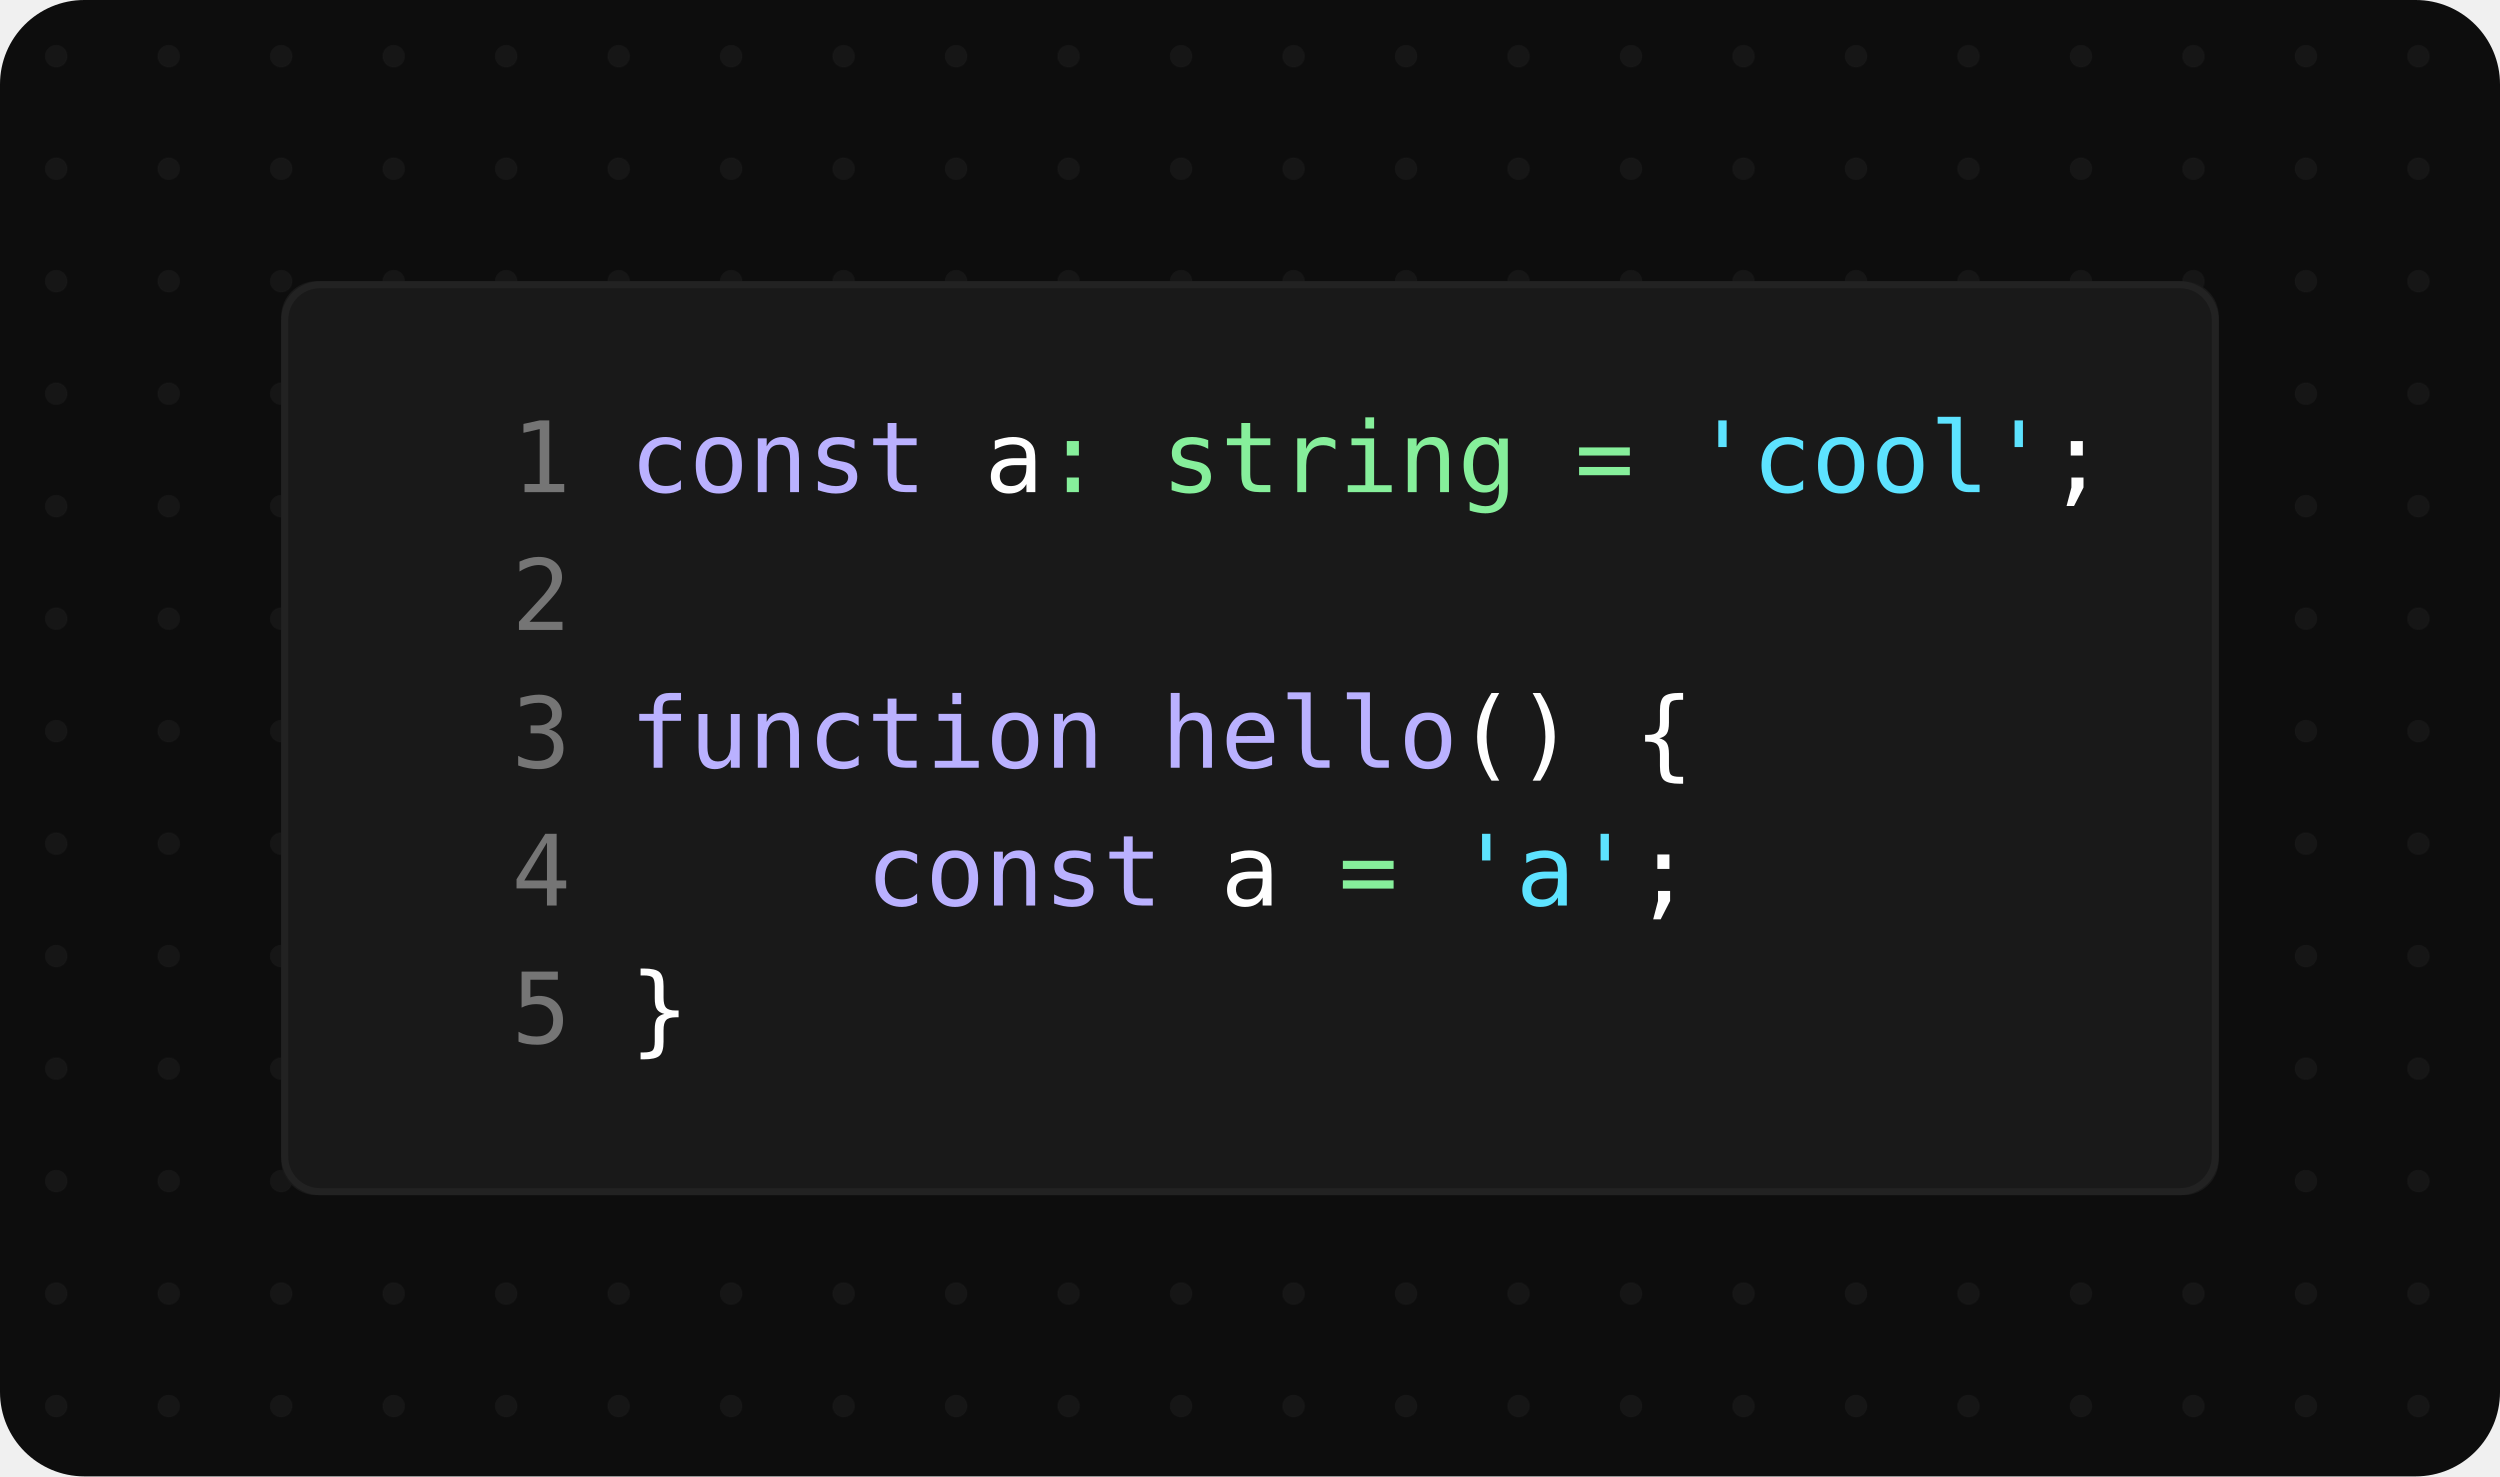
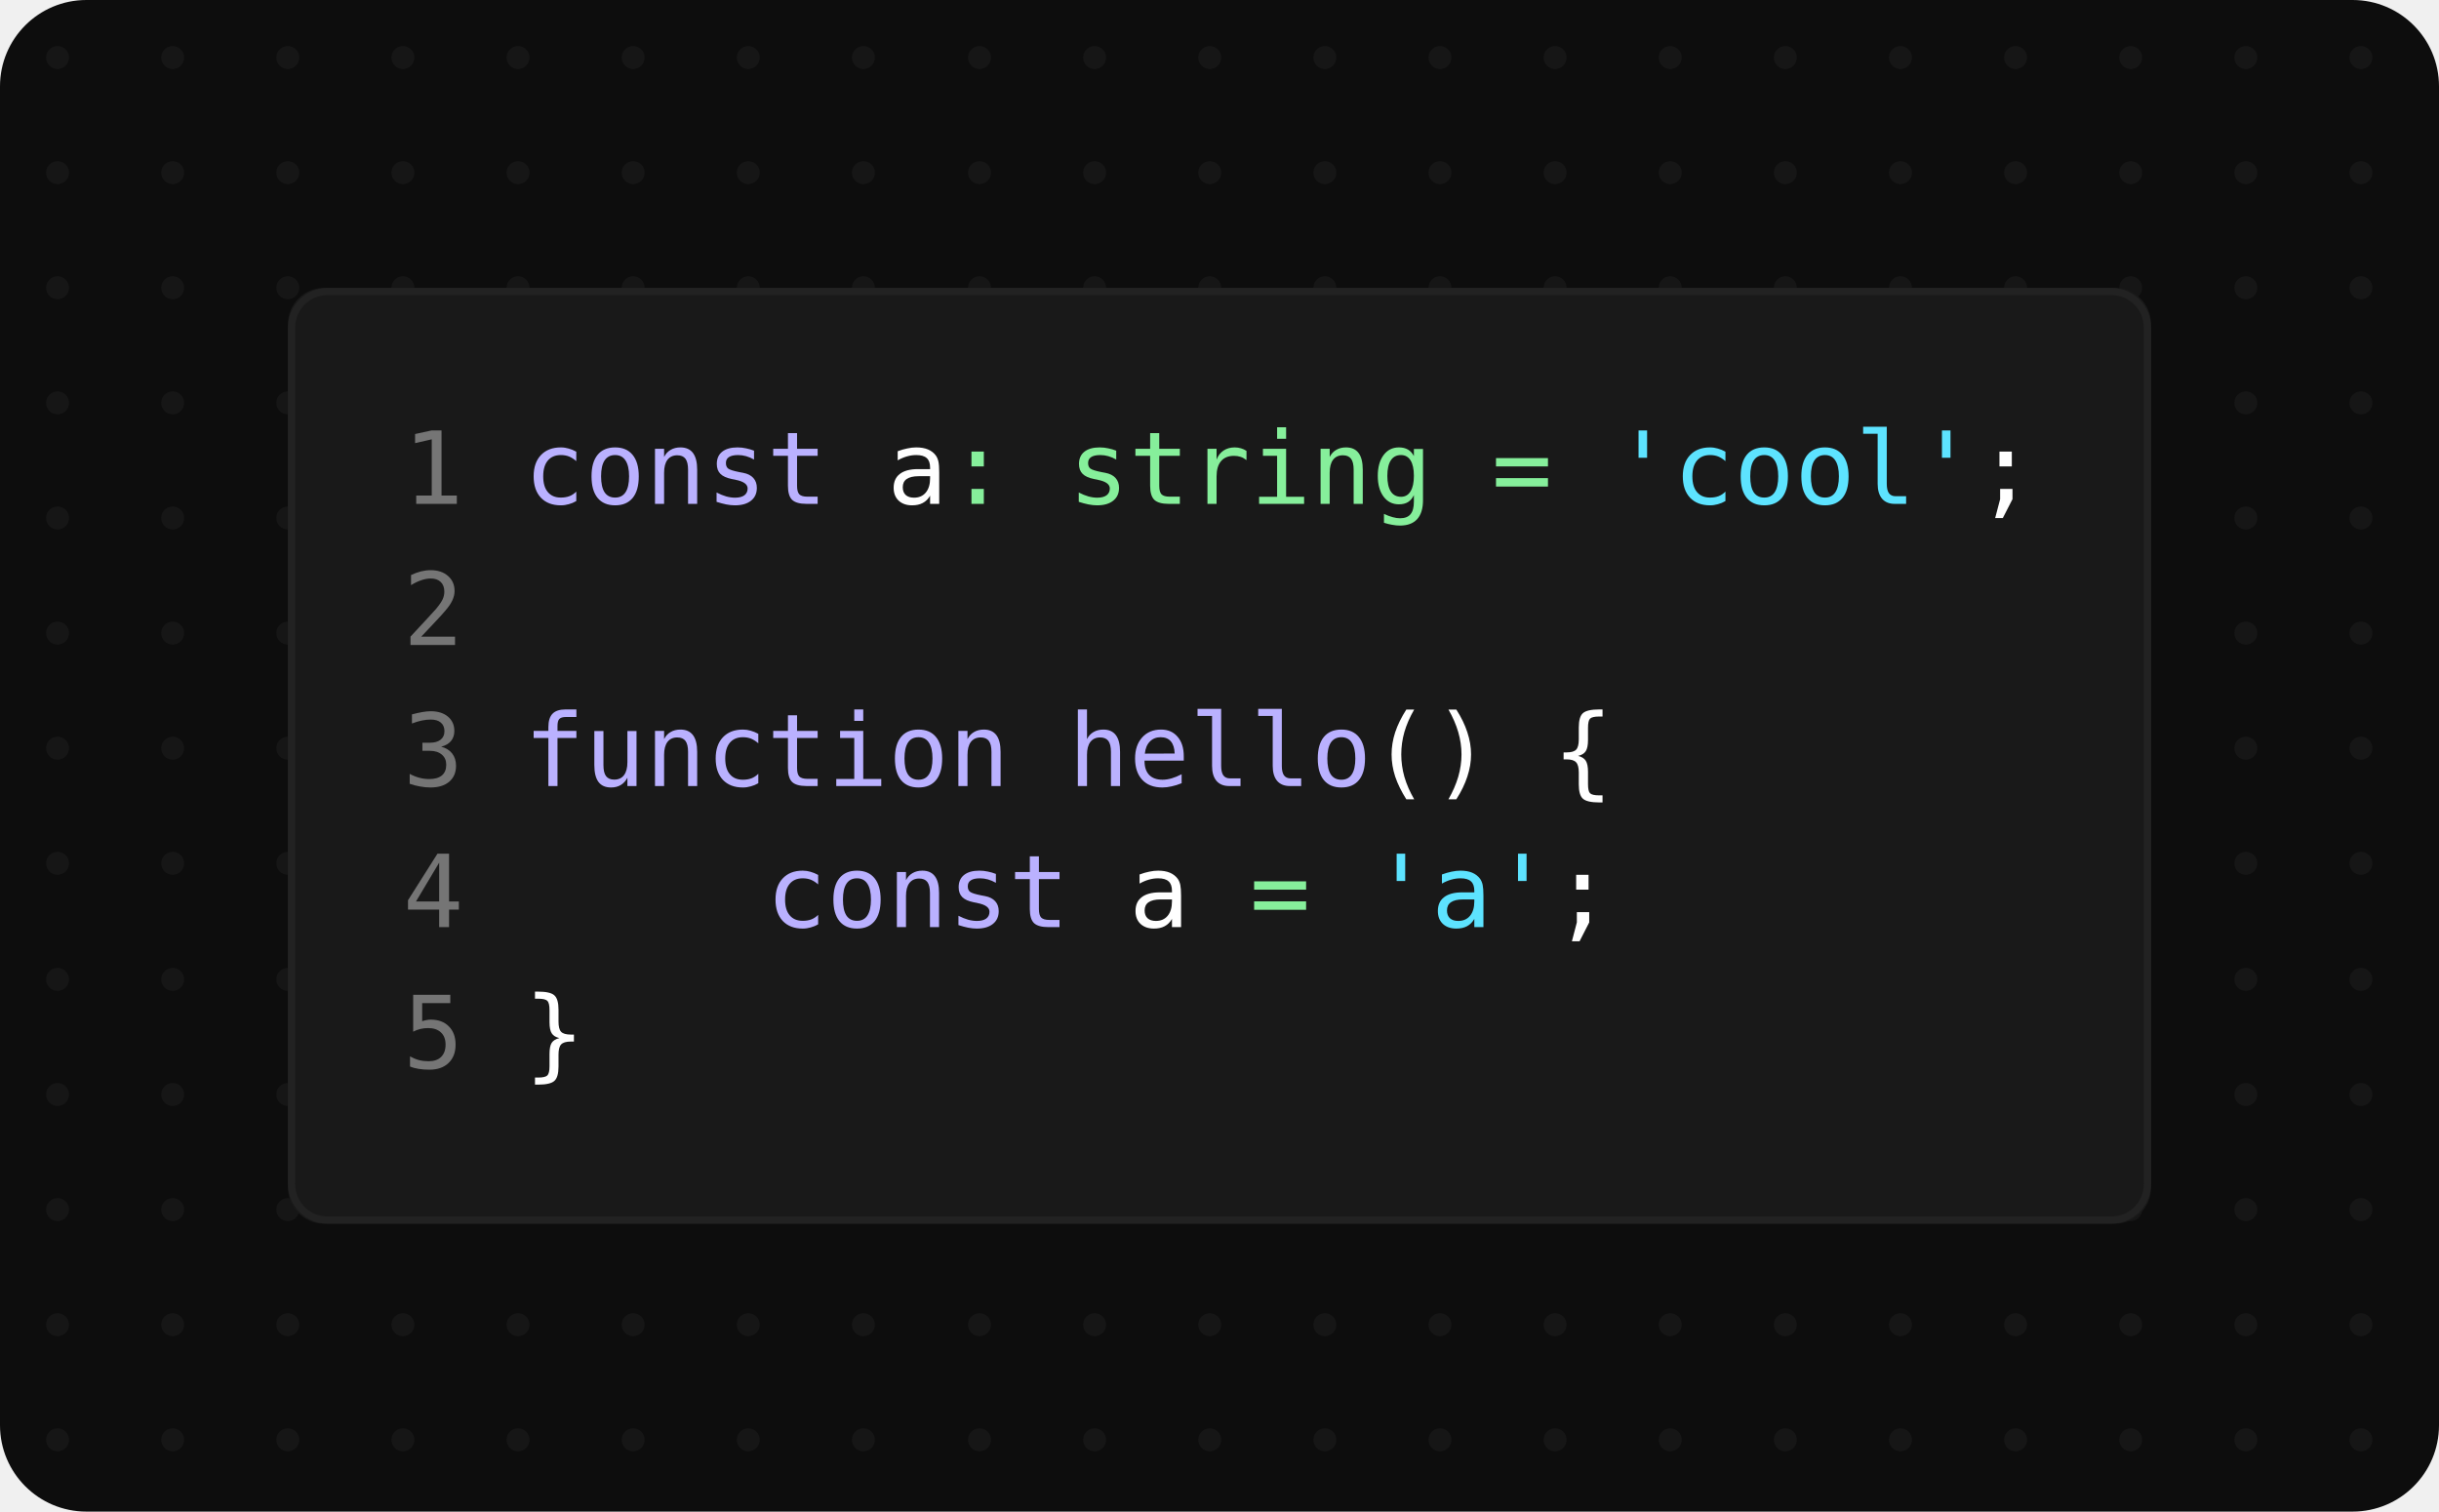
- <svg xmlns="http://www.w3.org/2000/svg" viewBox="0 0 355.6 210" width="355.6" height="210">
+ <svg xmlns="http://www.w3.org/2000/svg" viewBox="0 0 338.8 210" width="338.8" height="210">
  <defs>
    <pattern id="bg-pattern" width="16" height="16" patternUnits="userSpaceOnUse">
      <circle cx="8" cy="8" r="1.6" fill="#161616" />
    </pattern>
  </defs>
-   <rect x="0" y="0" width="355.6" height="210" fill="#0d0d0d" rx="12" ry="12" />
-   <rect x="0" y="0" width="355.6" height="210" fill="url(#bg-pattern)" rx="12" ry="12" />
+   <rect x="0" y="0" width="338.8" height="210" fill="#0d0d0d" rx="12" ry="12" />
+   <rect x="0" y="0" width="338.8" height="210" fill="url(#bg-pattern)" rx="12" ry="12" />
  <g transform="translate(40, 40)">
-     <rect x="0" y="0" width="275.6" height="130" fill="#191919" rx="5" ry="5" />
-     <rect x="0.5" y="0.5" width="274.6" height="129" fill="none" stroke="#222222" stroke-width="1" rx="5" ry="5" />
+     <rect x="0" y="0" width="258.8" height="130" fill="#191919" rx="5" ry="5" />
+     <rect x="0.5" y="0.5" width="257.8" height="129" fill="none" stroke="#222222" stroke-width="1" rx="5" ry="5" />
    <g class="text">
-       <text x="41.2" y="30" font-family="'JetBrains Mono', monospace" font-size="14" fill="#ffffff66" text-anchor="end" xml:space="preserve">1</text>
+       <text x="24.4" y="30" font-family="'JetBrains Mono', monospace" font-size="14" fill="#ffffff66" text-anchor="end" xml:space="preserve">1</text>
      <text y="30" font-family="'JetBrains Mono', monospace" font-size="14" xml:space="preserve">
-         <tspan x="49.6" fill="#bab1ff">const</tspan>
-         <tspan x="91.6" fill="#ffffff"> a</tspan>
-         <tspan x="108.4" fill="#86ef9b">:</tspan>
-         <tspan x="116.8" fill="#ffffff"> </tspan>
-         <tspan x="125.2" fill="#86ef9b">string</tspan>
+         <tspan x="32.8" fill="#bab1ff">const</tspan>
+         <tspan x="74.8" fill="#ffffff"> a</tspan>
+         <tspan x="91.6" fill="#86ef9b">:</tspan>
+         <tspan x="100" fill="#ffffff"> </tspan>
+         <tspan x="108.4" fill="#86ef9b">string</tspan>
+         <tspan x="158.8" fill="#ffffff"> </tspan>
+         <tspan x="167.2" fill="#86ef9b">=</tspan>
        <tspan x="175.6" fill="#ffffff"> </tspan>
-         <tspan x="184" fill="#86ef9b">=</tspan>
-         <tspan x="192.4" fill="#ffffff"> </tspan>
-         <tspan x="200.8" fill="#5de3ff">'cool'</tspan>
-         <tspan x="251.2" fill="#ffffff">;</tspan>
+         <tspan x="184" fill="#5de3ff">'cool'</tspan>
+         <tspan x="234.4" fill="#ffffff">;</tspan>
      </text>
-       <text x="41.2" y="49.6" font-family="'JetBrains Mono', monospace" font-size="14" fill="#ffffff66" text-anchor="end" xml:space="preserve">2</text>
-       <text x="41.2" y="69.2" font-family="'JetBrains Mono', monospace" font-size="14" fill="#ffffff66" text-anchor="end" xml:space="preserve">3</text>
+       <text x="24.4" y="49.6" font-family="'JetBrains Mono', monospace" font-size="14" fill="#ffffff66" text-anchor="end" xml:space="preserve">2</text>
+       <text x="24.4" y="69.2" font-family="'JetBrains Mono', monospace" font-size="14" fill="#ffffff66" text-anchor="end" xml:space="preserve">3</text>
      <text y="69.2" font-family="'JetBrains Mono', monospace" font-size="14" xml:space="preserve">
-         <tspan x="49.6" fill="#bab1ff">function</tspan>
-         <tspan x="116.8" fill="#ffffff"> </tspan>
-         <tspan x="125.2" fill="#bab1ff">hello</tspan>
-         <tspan x="167.2" fill="#ffffff">() {</tspan>
+         <tspan x="32.8" fill="#bab1ff">function</tspan>
+         <tspan x="100" fill="#ffffff"> </tspan>
+         <tspan x="108.4" fill="#bab1ff">hello</tspan>
+         <tspan x="150.4" fill="#ffffff">() {</tspan>
      </text>
-       <text x="41.2" y="88.8" font-family="'JetBrains Mono', monospace" font-size="14" fill="#ffffff66" text-anchor="end" xml:space="preserve">4</text>
+       <text x="24.4" y="88.8" font-family="'JetBrains Mono', monospace" font-size="14" fill="#ffffff66" text-anchor="end" xml:space="preserve">4</text>
      <text y="88.8" font-family="'JetBrains Mono', monospace" font-size="14" xml:space="preserve">
-         <tspan x="49.6" fill="#ffffff">    </tspan>
-         <tspan x="83.2" fill="#bab1ff">const</tspan>
-         <tspan x="125.2" fill="#ffffff"> a </tspan>
-         <tspan x="150.4" fill="#86ef9b">=</tspan>
-         <tspan x="158.8" fill="#ffffff"> </tspan>
-         <tspan x="167.2" fill="#5de3ff">'a'</tspan>
-         <tspan x="192.4" fill="#ffffff">;</tspan>
+         <tspan x="32.8" fill="#ffffff">    </tspan>
+         <tspan x="66.4" fill="#bab1ff">const</tspan>
+         <tspan x="108.4" fill="#ffffff"> a </tspan>
+         <tspan x="133.6" fill="#86ef9b">=</tspan>
+         <tspan x="142" fill="#ffffff"> </tspan>
+         <tspan x="150.4" fill="#5de3ff">'a'</tspan>
+         <tspan x="175.6" fill="#ffffff">;</tspan>
      </text>
-       <text x="41.2" y="108.4" font-family="'JetBrains Mono', monospace" font-size="14" fill="#ffffff66" text-anchor="end" xml:space="preserve">5</text>
+       <text x="24.4" y="108.4" font-family="'JetBrains Mono', monospace" font-size="14" fill="#ffffff66" text-anchor="end" xml:space="preserve">5</text>
      <text y="108.4" font-family="'JetBrains Mono', monospace" font-size="14" xml:space="preserve">
-         <tspan x="49.6" fill="#ffffff">}</tspan>
+         <tspan x="32.8" fill="#ffffff">}</tspan>
      </text>
    </g>
  </g>
</svg>
